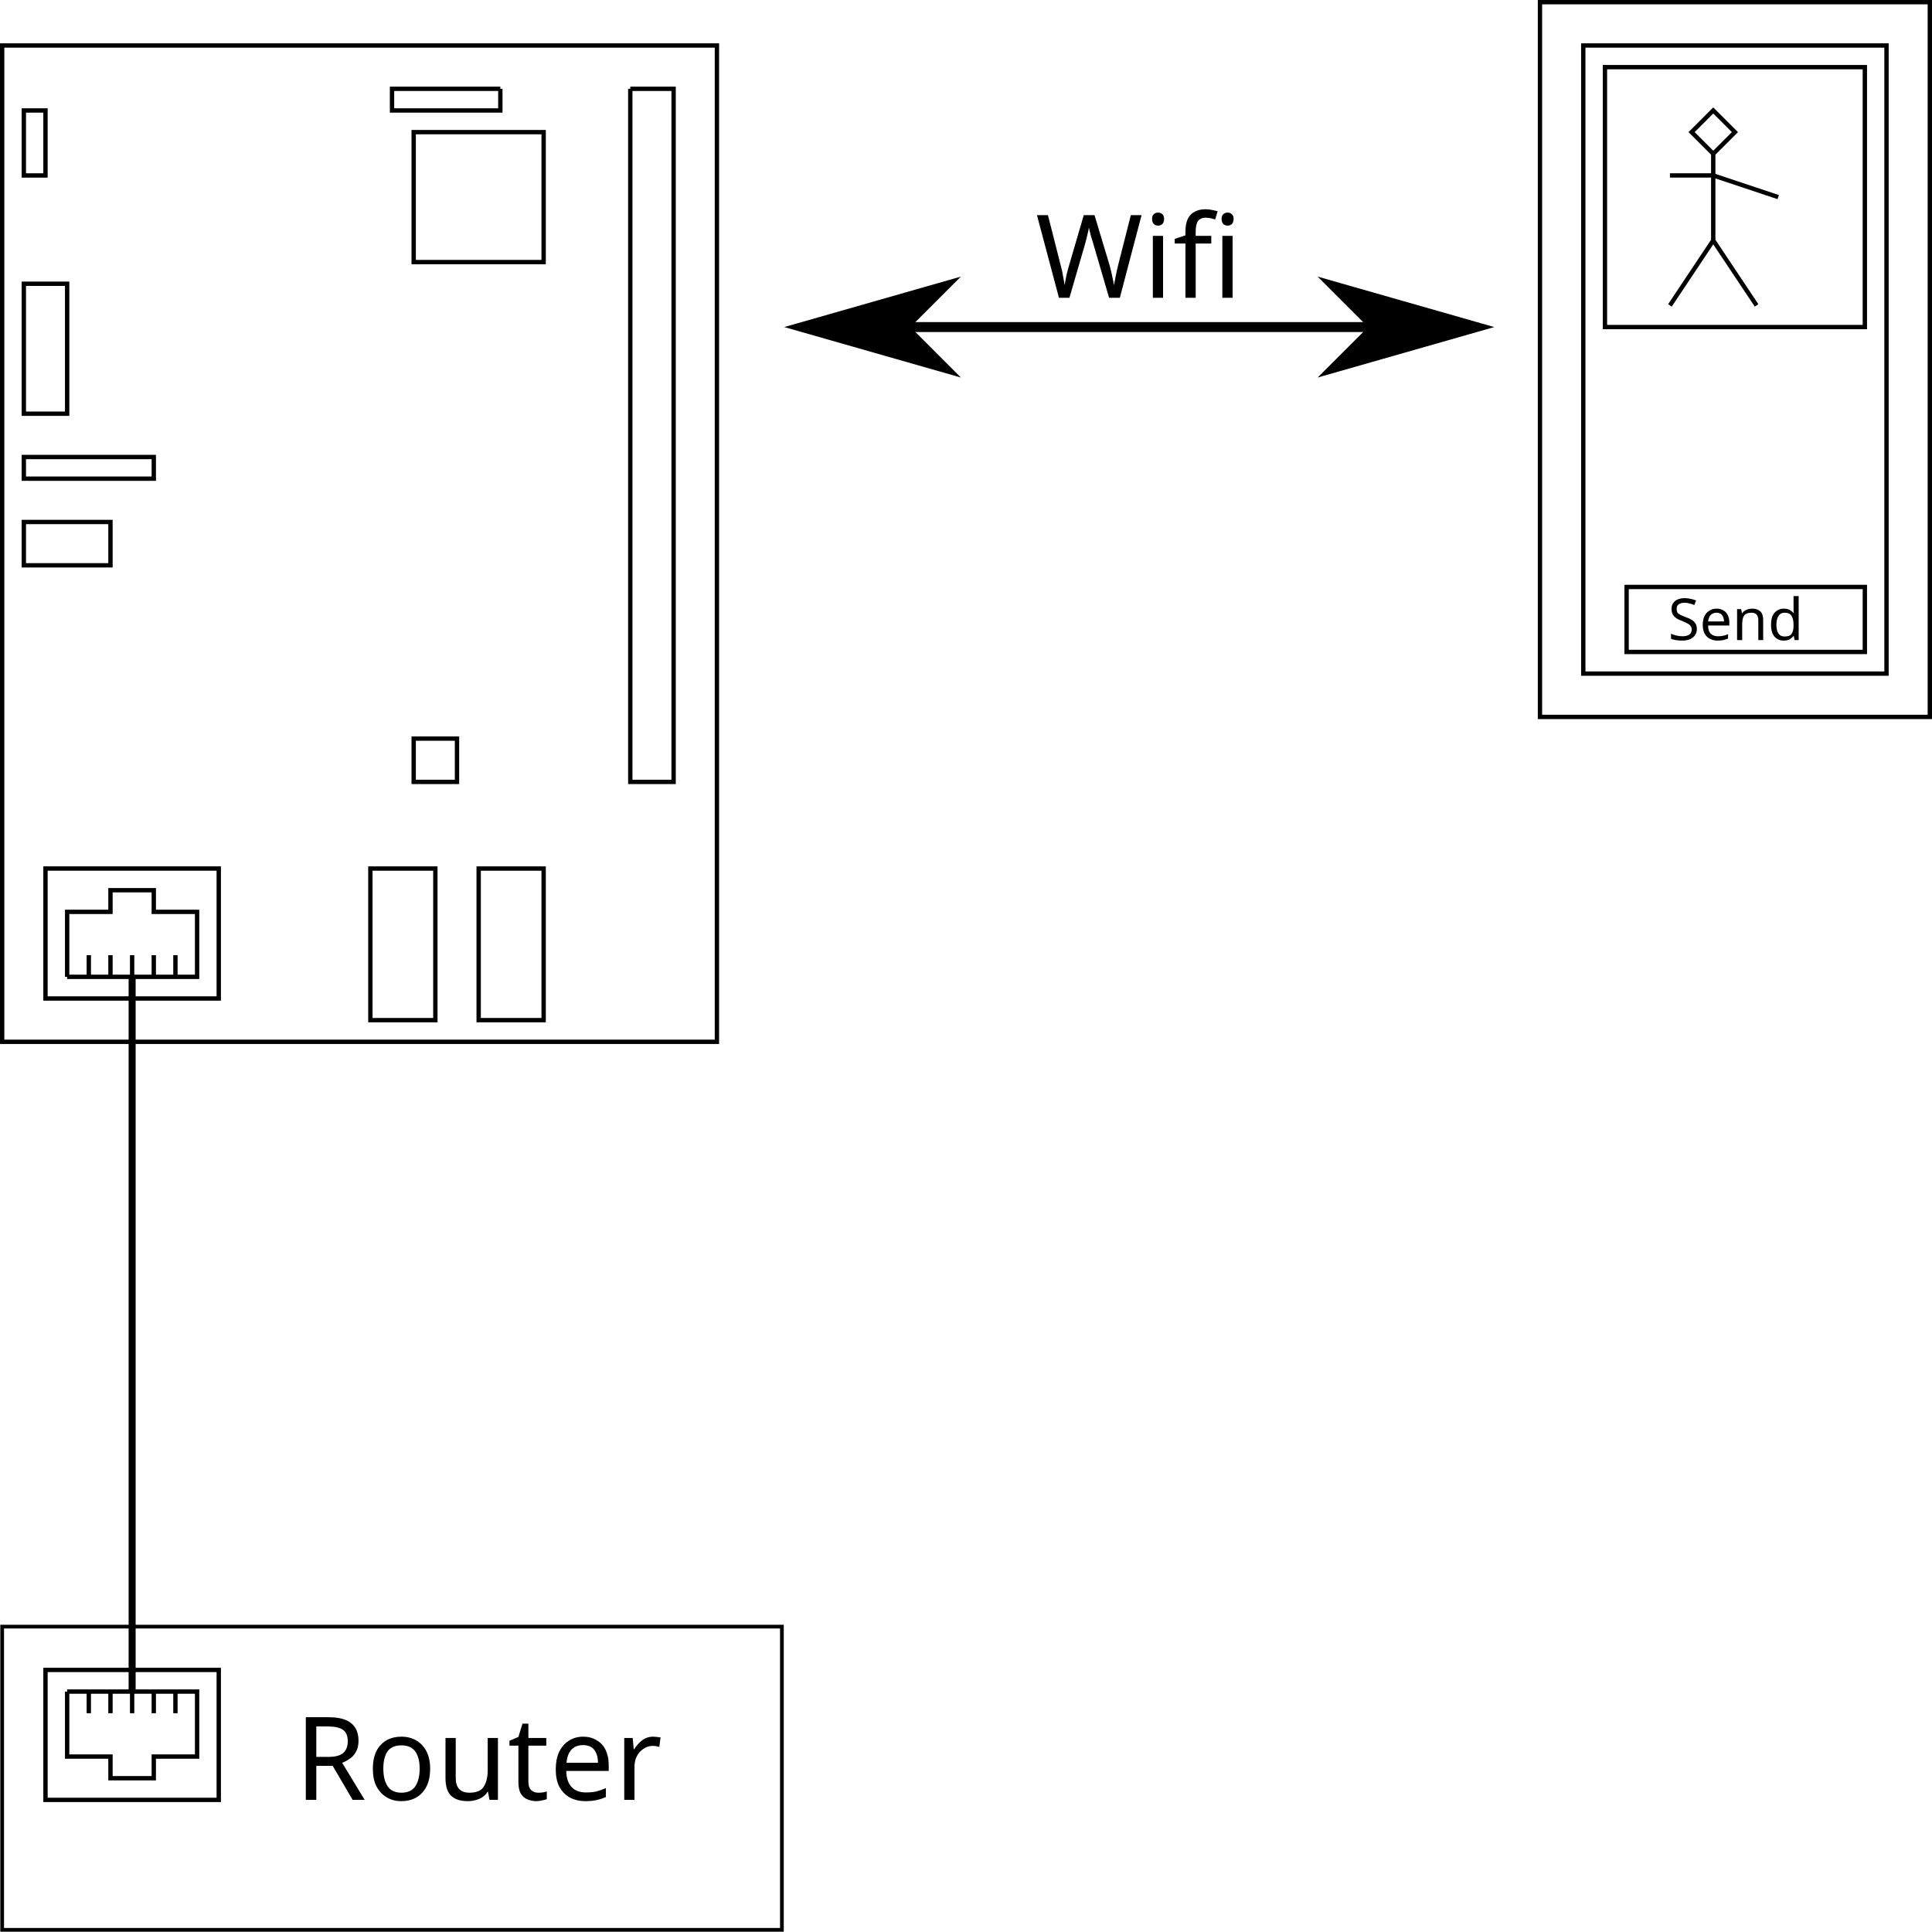
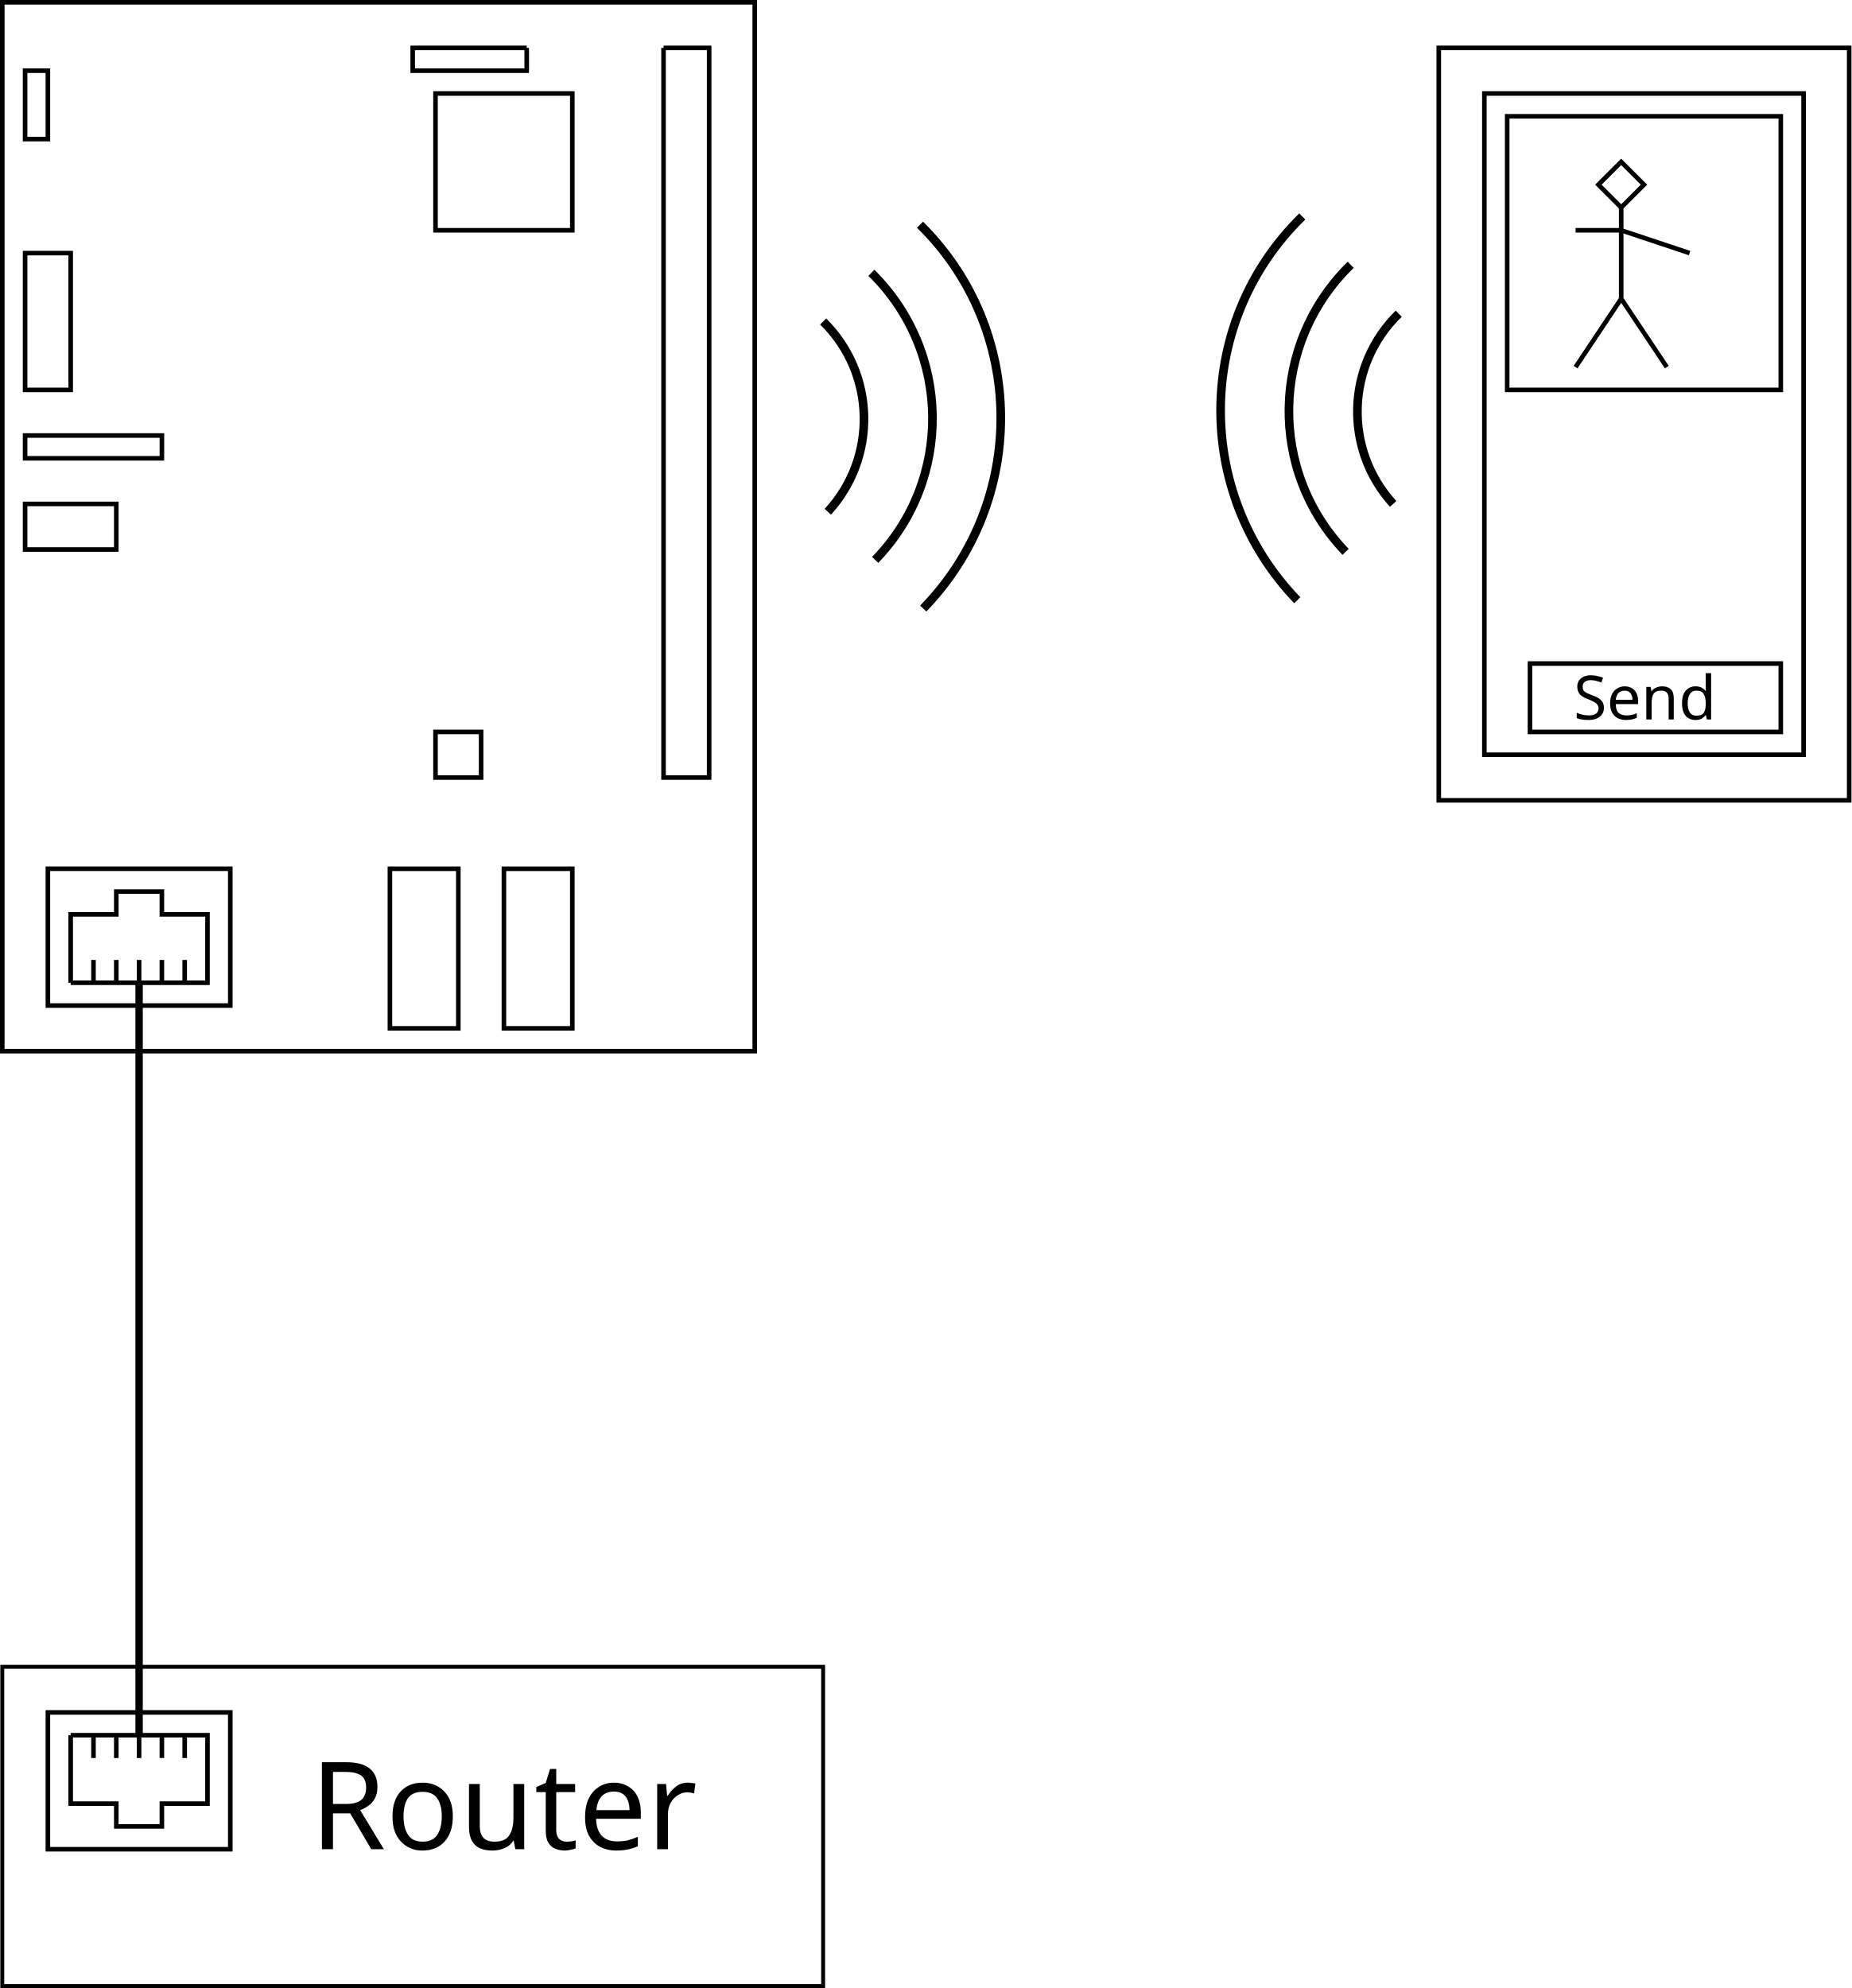
- <svg xmlns="http://www.w3.org/2000/svg" id="svg8" version="1.1" viewBox="0 0 118.004 117.986" height="117.986mm" width="118.004mm">
+ <svg xmlns="http://www.w3.org/2000/svg" id="svg8" version="1.1" viewBox="0 0 107.421 115.34" height="115.34mm" width="107.421mm">
  <defs id="defs2">
    <marker style="overflow:visible" id="Arrow1Lend" refX="0" refY="0" orient="auto">
      <path transform="matrix(-0.8,0,0,-0.8,-10,0)" style="fill:#000000;fill-opacity:1;fill-rule:evenodd;stroke:#000000;stroke-width:1pt;stroke-opacity:1" d="M 0,0 5,-5 -12.5,0 5,5 Z" id="path4677" />
    </marker>
    <marker style="overflow:visible" id="Arrow1Lstart" refX="0" refY="0" orient="auto">
      <path transform="matrix(0.8,0,0,0.8,10,0)" style="fill:#000000;fill-opacity:1;fill-rule:evenodd;stroke:#000000;stroke-width:1pt;stroke-opacity:1" d="M 0,0 5,-5 -12.5,0 5,5 Z" id="path4674" />
    </marker>
  </defs>
-   <g transform="translate(-31.61771,36.5075)" id="layer1">
-     <g id="g4670">
-       <path style="fill:none;stroke:#000000;stroke-width:0.428;stroke-linecap:butt;stroke-linejoin:miter;stroke-miterlimit:4;stroke-dasharray:none;stroke-opacity:1" d="M 39.688,66.812 V 23.156" id="path3717" />
-       <path style="fill:none;stroke:#000000;stroke-width:0.265px;stroke-linecap:butt;stroke-linejoin:miter;stroke-opacity:1" d="m 35.719,23.156 h 7.937 V 19.188 H 41.01 V 17.865 H 38.365 V 19.188 H 35.719 v 3.969" id="path3719" />
-       <path style="fill:none;stroke:#000000;stroke-width:0.265px;stroke-linecap:butt;stroke-linejoin:miter;stroke-opacity:1" d="M 38.365,23.156 V 21.833" id="path3721" />
-       <path style="fill:none;stroke:#000000;stroke-width:0.265px;stroke-linecap:butt;stroke-linejoin:miter;stroke-opacity:1" d="M 37.042,23.156 V 21.833" id="path3723" />
-       <path style="fill:none;stroke:#000000;stroke-width:0.265px;stroke-linecap:butt;stroke-linejoin:miter;stroke-opacity:1" d="M 39.688,23.156 V 21.833" id="path3725" />
-       <path style="fill:none;stroke:#000000;stroke-width:0.265px;stroke-linecap:butt;stroke-linejoin:miter;stroke-opacity:1" d="M 41.01,23.156 V 21.833" id="path3727" />
-       <path style="fill:none;stroke:#000000;stroke-width:0.265px;stroke-linecap:butt;stroke-linejoin:miter;stroke-opacity:1" d="M 42.333,23.156 V 21.833" id="path3729" />
-       <path style="fill:none;stroke:#000000;stroke-width:0.265px;stroke-linecap:butt;stroke-linejoin:miter;stroke-opacity:1" d="m 34.396,24.479 v -7.938 h 10.583 v 7.938 z" id="path3731" />
-       <path style="fill:none;stroke:#000000;stroke-width:0.265px;stroke-linecap:butt;stroke-linejoin:miter;stroke-opacity:1" d="M 31.75,27.125 H 75.406 V -33.729 H 31.75 Z" id="path3733" />
-       <path style="fill:none;stroke:#000000;stroke-width:0.265px;stroke-linecap:butt;stroke-linejoin:miter;stroke-opacity:1" d="m 70.115,-31.083 h 2.646 V 11.25 h -2.646 v -42.333" id="path3735" />
-       <path style="fill:none;stroke:#000000;stroke-width:0.265px;stroke-linecap:butt;stroke-linejoin:miter;stroke-opacity:1" d="m 62.177,-31.083 h -6.615 v 1.323 h 6.615 v -1.323" id="path3737" />
-       <path style="fill:none;stroke:#000000;stroke-width:0.265px;stroke-linecap:butt;stroke-linejoin:miter;stroke-opacity:1" d="M 56.885,-27.115 V -20.5 h 7.938 v -7.937 h -7.938 z" id="path3739" />
-       <path style="fill:none;stroke:#000000;stroke-width:0.265px;stroke-linecap:butt;stroke-linejoin:miter;stroke-opacity:1" d="M 56.885,8.604 V 11.25 h 2.646 V 8.604 Z" id="path3741" />
-       <path style="fill:none;stroke:#000000;stroke-width:0.265px;stroke-linecap:butt;stroke-linejoin:miter;stroke-opacity:1" d="m 54.24,16.542 v 9.26 h 3.969 v -9.26 z" id="path3743" />
-       <path style="fill:none;stroke:#000000;stroke-width:0.265px;stroke-linecap:butt;stroke-linejoin:miter;stroke-opacity:1" d="m 60.854,16.542 v 9.26 h 3.969 v -9.26 z" id="path3745" />
-       <path style="fill:none;stroke:#000000;stroke-width:0.265px;stroke-linecap:butt;stroke-linejoin:miter;stroke-opacity:1" d="m 33.073,-29.76 v 3.969 h 1.323 v -3.969 z" id="path3747" />
-       <path style="fill:none;stroke:#000000;stroke-width:0.265px;stroke-linecap:butt;stroke-linejoin:miter;stroke-opacity:1" d="m 33.073,-19.177 h 2.646 v 7.938 h -2.646 z" id="path3749" />
-       <path style="fill:none;stroke:#000000;stroke-width:0.265px;stroke-linecap:butt;stroke-linejoin:miter;stroke-opacity:1" d="m 33.073,-8.594 h 7.938 v 1.323 h -7.938 z" id="path3751" />
-       <path style="fill:none;stroke:#000000;stroke-width:0.265px;stroke-linecap:butt;stroke-linejoin:miter;stroke-opacity:1" d="m 33.073,-4.625 v 2.646 h 5.292 V -4.625 Z" id="path3753" />
-       <path style="fill:none;stroke:#000000;stroke-width:0.265px;stroke-linecap:butt;stroke-linejoin:miter;stroke-opacity:1" d="m 35.719,66.812 h 7.937 v 3.969 h -2.646 v 1.323 H 38.365 V 70.781 H 35.719 V 66.812" id="path3719-0" />
-       <path style="fill:none;stroke:#000000;stroke-width:0.265px;stroke-linecap:butt;stroke-linejoin:miter;stroke-opacity:1" d="m 38.365,66.812 v 1.323" id="path3721-1" />
-       <path style="fill:none;stroke:#000000;stroke-width:0.265px;stroke-linecap:butt;stroke-linejoin:miter;stroke-opacity:1" d="m 37.042,66.812 v 1.323" id="path3723-6" />
-       <path style="fill:none;stroke:#000000;stroke-width:0.265px;stroke-linecap:butt;stroke-linejoin:miter;stroke-opacity:1" d="m 39.688,66.812 v 1.323" id="path3725-1" />
-       <path style="fill:none;stroke:#000000;stroke-width:0.265px;stroke-linecap:butt;stroke-linejoin:miter;stroke-opacity:1" d="m 41.01,66.812 v 1.323" id="path3727-2" />
-       <path style="fill:none;stroke:#000000;stroke-width:0.265px;stroke-linecap:butt;stroke-linejoin:miter;stroke-opacity:1" d="m 42.333,66.812 v 1.323" id="path3729-7" />
-       <path style="fill:none;stroke:#000000;stroke-width:0.265px;stroke-linecap:butt;stroke-linejoin:miter;stroke-opacity:1" d="m 34.396,65.49 v 7.938 h 10.583 v -7.938 z" id="path3731-6" />
-       <rect style="fill:none;stroke:#000000;stroke-width:0.227;stroke-miterlimit:4;stroke-dasharray:none;stroke-opacity:1" id="rect4612" width="47.625" height="18.521" x="31.75" y="62.844" />
-       <text xml:space="preserve" style="font-style:normal;font-weight:normal;font-size:10.583px;line-height:1.25;font-family:sans-serif;letter-spacing:0px;word-spacing:0px;fill:#000000;fill-opacity:1;stroke:none;stroke-width:0.265" x="49.609" y="73.427" id="text4616">
-         <tspan id="tspan4614" x="49.609" y="73.427" style="font-style:normal;font-variant:normal;font-weight:normal;font-stretch:normal;font-size:7.056px;font-family:sans-serif;-inkscape-font-specification:'sans-serif, Normal';font-variant-ligatures:normal;font-variant-caps:normal;font-variant-numeric:normal;font-feature-settings:normal;text-align:start;writing-mode:lr-tb;text-anchor:start;stroke-width:0.265">Router</tspan>
-       </text>
+   <g transform="translate(-31.61771,33.86146)" id="layer1">
+     <g id="g1015">
+       <g id="g4670">
+         <path id="path3717" d="M 39.688,66.812 V 23.156" style="fill:none;stroke:#000000;stroke-width:0.428;stroke-linecap:butt;stroke-linejoin:miter;stroke-miterlimit:4;stroke-dasharray:none;stroke-opacity:1" />
+         <path id="path3719" d="m 35.719,23.156 h 7.937 V 19.188 H 41.01 V 17.865 H 38.365 V 19.188 H 35.719 v 3.969" style="fill:none;stroke:#000000;stroke-width:0.265px;stroke-linecap:butt;stroke-linejoin:miter;stroke-opacity:1" />
+         <path id="path3721" d="M 38.365,23.156 V 21.833" style="fill:none;stroke:#000000;stroke-width:0.265px;stroke-linecap:butt;stroke-linejoin:miter;stroke-opacity:1" />
+         <path id="path3723" d="M 37.042,23.156 V 21.833" style="fill:none;stroke:#000000;stroke-width:0.265px;stroke-linecap:butt;stroke-linejoin:miter;stroke-opacity:1" />
+         <path id="path3725" d="M 39.688,23.156 V 21.833" style="fill:none;stroke:#000000;stroke-width:0.265px;stroke-linecap:butt;stroke-linejoin:miter;stroke-opacity:1" />
+         <path id="path3727" d="M 41.01,23.156 V 21.833" style="fill:none;stroke:#000000;stroke-width:0.265px;stroke-linecap:butt;stroke-linejoin:miter;stroke-opacity:1" />
+         <path id="path3729" d="M 42.333,23.156 V 21.833" style="fill:none;stroke:#000000;stroke-width:0.265px;stroke-linecap:butt;stroke-linejoin:miter;stroke-opacity:1" />
+         <path id="path3731" d="m 34.396,24.479 v -7.938 h 10.583 v 7.938 z" style="fill:none;stroke:#000000;stroke-width:0.265px;stroke-linecap:butt;stroke-linejoin:miter;stroke-opacity:1" />
+         <path id="path3733" d="M 31.75,27.125 H 75.406 V -33.729 H 31.75 Z" style="fill:none;stroke:#000000;stroke-width:0.265px;stroke-linecap:butt;stroke-linejoin:miter;stroke-opacity:1" />
+         <path id="path3735" d="m 70.115,-31.083 h 2.646 V 11.25 h -2.646 v -42.333" style="fill:none;stroke:#000000;stroke-width:0.265px;stroke-linecap:butt;stroke-linejoin:miter;stroke-opacity:1" />
+         <path id="path3737" d="m 62.177,-31.083 h -6.615 v 1.323 h 6.615 v -1.323" style="fill:none;stroke:#000000;stroke-width:0.265px;stroke-linecap:butt;stroke-linejoin:miter;stroke-opacity:1" />
+         <path id="path3739" d="M 56.885,-27.115 V -20.5 h 7.938 v -7.937 h -7.938 z" style="fill:none;stroke:#000000;stroke-width:0.265px;stroke-linecap:butt;stroke-linejoin:miter;stroke-opacity:1" />
+         <path id="path3741" d="M 56.885,8.604 V 11.25 h 2.646 V 8.604 Z" style="fill:none;stroke:#000000;stroke-width:0.265px;stroke-linecap:butt;stroke-linejoin:miter;stroke-opacity:1" />
+         <path id="path3743" d="m 54.24,16.542 v 9.26 h 3.969 v -9.26 z" style="fill:none;stroke:#000000;stroke-width:0.265px;stroke-linecap:butt;stroke-linejoin:miter;stroke-opacity:1" />
+         <path id="path3745" d="m 60.854,16.542 v 9.26 h 3.969 v -9.26 z" style="fill:none;stroke:#000000;stroke-width:0.265px;stroke-linecap:butt;stroke-linejoin:miter;stroke-opacity:1" />
+         <path id="path3747" d="m 33.073,-29.76 v 3.969 h 1.323 v -3.969 z" style="fill:none;stroke:#000000;stroke-width:0.265px;stroke-linecap:butt;stroke-linejoin:miter;stroke-opacity:1" />
+         <path id="path3749" d="m 33.073,-19.177 h 2.646 v 7.938 h -2.646 z" style="fill:none;stroke:#000000;stroke-width:0.265px;stroke-linecap:butt;stroke-linejoin:miter;stroke-opacity:1" />
+         <path id="path3751" d="m 33.073,-8.594 h 7.938 v 1.323 h -7.938 z" style="fill:none;stroke:#000000;stroke-width:0.265px;stroke-linecap:butt;stroke-linejoin:miter;stroke-opacity:1" />
+         <path id="path3753" d="m 33.073,-4.625 v 2.646 h 5.292 V -4.625 Z" style="fill:none;stroke:#000000;stroke-width:0.265px;stroke-linecap:butt;stroke-linejoin:miter;stroke-opacity:1" />
+         <path id="path3719-0" d="m 35.719,66.812 h 7.937 v 3.969 h -2.646 v 1.323 H 38.365 V 70.781 H 35.719 V 66.812" style="fill:none;stroke:#000000;stroke-width:0.265px;stroke-linecap:butt;stroke-linejoin:miter;stroke-opacity:1" />
+         <path id="path3721-1" d="m 38.365,66.812 v 1.323" style="fill:none;stroke:#000000;stroke-width:0.265px;stroke-linecap:butt;stroke-linejoin:miter;stroke-opacity:1" />
+         <path id="path3723-6" d="m 37.042,66.812 v 1.323" style="fill:none;stroke:#000000;stroke-width:0.265px;stroke-linecap:butt;stroke-linejoin:miter;stroke-opacity:1" />
+         <path id="path3725-1" d="m 39.688,66.812 v 1.323" style="fill:none;stroke:#000000;stroke-width:0.265px;stroke-linecap:butt;stroke-linejoin:miter;stroke-opacity:1" />
+         <path id="path3727-2" d="m 41.01,66.812 v 1.323" style="fill:none;stroke:#000000;stroke-width:0.265px;stroke-linecap:butt;stroke-linejoin:miter;stroke-opacity:1" />
+         <path id="path3729-7" d="m 42.333,66.812 v 1.323" style="fill:none;stroke:#000000;stroke-width:0.265px;stroke-linecap:butt;stroke-linejoin:miter;stroke-opacity:1" />
+         <path id="path3731-6" d="m 34.396,65.49 v 7.938 h 10.583 v -7.938 z" style="fill:none;stroke:#000000;stroke-width:0.265px;stroke-linecap:butt;stroke-linejoin:miter;stroke-opacity:1" />
+         <rect y="62.844" x="31.75" height="18.521" width="47.625" id="rect4612" style="fill:none;stroke:#000000;stroke-width:0.227;stroke-miterlimit:4;stroke-dasharray:none;stroke-opacity:1" />
+         <text id="text4616" y="73.427" x="49.609" style="font-style:normal;font-weight:normal;font-size:10.583px;line-height:1.25;font-family:sans-serif;letter-spacing:0px;word-spacing:0px;fill:#000000;fill-opacity:1;stroke:none;stroke-width:0.265" xml:space="preserve">
+           <tspan style="font-style:normal;font-variant:normal;font-weight:normal;font-stretch:normal;font-size:7.056px;font-family:sans-serif;-inkscape-font-specification:'sans-serif, Normal';font-variant-ligatures:normal;font-variant-caps:normal;font-variant-numeric:normal;font-feature-settings:normal;text-align:start;writing-mode:lr-tb;text-anchor:start;stroke-width:0.265" y="73.427" x="49.609" id="tspan4614">Router</tspan>
+         </text>
+       </g>
+       <g id="g941" transform="rotate(45.30404,46.35336,-19.61709)">
+         <path d="m 72.713,-39.99 a 7.938,7.938 0 0 1 8.036,7.571" id="path882" style="fill:none;stroke:#000000;stroke-width:0.5;stroke-miterlimit:4;stroke-dasharray:none;stroke-opacity:1" />
+         <path d="m 72.674,-43.966 a 11.835,11.79 0 0 1 11.993,11.559" id="path882-7" style="fill:none;stroke:#000000;stroke-width:0.5;stroke-miterlimit:4;stroke-dasharray:none;stroke-opacity:1" />
+         <path d="m 72.674,-47.934 a 15.752,15.837 0 0 1 15.961,15.528" id="path882-7-6" style="fill:none;stroke:#000000;stroke-width:0.5;stroke-miterlimit:4;stroke-dasharray:none;stroke-opacity:1" />
+       </g>
    </g>
-     <g transform="translate(6.614583,17.19791)" id="g4639">
-       <rect style="fill:none;stroke:#000000;stroke-width:0.265;stroke-miterlimit:4;stroke-dasharray:none;stroke-opacity:1" id="rect4618" width="23.812" height="43.656" x="119.062" y="-53.573" />
-       <rect style="fill:none;stroke:#000000;stroke-width:0.265;stroke-miterlimit:4;stroke-dasharray:none;stroke-opacity:1" id="rect4620" width="18.521" height="38.365" x="121.708" y="-50.927" />
-       <rect style="fill:none;stroke:#000000;stroke-width:0.265;stroke-miterlimit:4;stroke-dasharray:none;stroke-opacity:1" id="rect4622" width="15.875" height="15.875" x="123.031" y="-49.604" />
-       <rect style="fill:none;stroke:#000000;stroke-width:0.265;stroke-miterlimit:4;stroke-dasharray:none;stroke-opacity:1" id="rect4624" width="14.552" height="3.969" x="124.354" y="-17.854" />
-       <text xml:space="preserve" style="font-style:normal;font-weight:normal;font-size:10.583px;line-height:1.25;font-family:sans-serif;letter-spacing:0px;word-spacing:0px;fill:#000000;fill-opacity:1;stroke:none;stroke-width:0.265" x="126.88" y="-14.607" id="text4628">
-         <tspan id="tspan4626" x="126.88" y="-14.607" style="font-style:normal;font-variant:normal;font-weight:normal;font-stretch:normal;font-size:3.528px;font-family:sans-serif;-inkscape-font-specification:'sans-serif, Normal';font-variant-ligatures:normal;font-variant-caps:normal;font-variant-numeric:normal;font-feature-settings:normal;text-align:start;writing-mode:lr-tb;text-anchor:start;stroke-width:0.265">Send</tspan>
-       </text>
-       <path style="fill:none;stroke:#000000;stroke-width:0.265px;stroke-linecap:butt;stroke-linejoin:miter;stroke-opacity:1" d="m 127,-35.052 2.646,-3.969 2.646,3.969 -2.646,-3.969 v -5.292 1.323 l 3.969,1.323 -3.969,-1.323 H 127 h 2.646 v -1.323 l 1.323,-1.323 -1.323,-1.323 -1.323,1.323 1.323,1.323" id="path4630" />
+     <g transform="translate(3.968753,3.96875)" id="g979">
+       <g id="g4639" transform="translate(-7.937491,18.52085)">
+         <rect y="-53.573" x="119.062" height="43.656" width="23.812" id="rect4618" style="fill:none;stroke:#000000;stroke-width:0.265;stroke-miterlimit:4;stroke-dasharray:none;stroke-opacity:1" />
+         <rect y="-50.927" x="121.708" height="38.365" width="18.521" id="rect4620" style="fill:none;stroke:#000000;stroke-width:0.265;stroke-miterlimit:4;stroke-dasharray:none;stroke-opacity:1" />
+         <rect y="-49.604" x="123.031" height="15.875" width="15.875" id="rect4622" style="fill:none;stroke:#000000;stroke-width:0.265;stroke-miterlimit:4;stroke-dasharray:none;stroke-opacity:1" />
+         <rect y="-17.854" x="124.354" height="3.969" width="14.552" id="rect4624" style="fill:none;stroke:#000000;stroke-width:0.265;stroke-miterlimit:4;stroke-dasharray:none;stroke-opacity:1" />
+         <text id="text4628" y="-14.607" x="126.88" style="font-style:normal;font-weight:normal;font-size:10.583px;line-height:1.25;font-family:sans-serif;letter-spacing:0px;word-spacing:0px;fill:#000000;fill-opacity:1;stroke:none;stroke-width:0.265" xml:space="preserve">
+           <tspan style="font-style:normal;font-variant:normal;font-weight:normal;font-stretch:normal;font-size:3.528px;font-family:sans-serif;-inkscape-font-specification:'sans-serif, Normal';font-variant-ligatures:normal;font-variant-caps:normal;font-variant-numeric:normal;font-feature-settings:normal;text-align:start;writing-mode:lr-tb;text-anchor:start;stroke-width:0.265" y="-14.607" x="126.88" id="tspan4626">Send</tspan>
+         </text>
+         <path id="path4630" d="m 127,-35.052 2.646,-3.969 2.646,3.969 -2.646,-3.969 v -5.292 1.323 l 3.969,1.323 -3.969,-1.323 H 127 h 2.646 v -1.323 l 1.323,-1.323 -1.323,-1.323 -1.323,1.323 1.323,1.323" style="fill:none;stroke:#000000;stroke-width:0.265px;stroke-linecap:butt;stroke-linejoin:miter;stroke-opacity:1" />
+       </g>
+       <g transform="matrix(-0.7065929,0.7076203,0.7076203,0.7065929,188.4761,-42.8263)" id="g941-4">
+         <path d="m 72.713,-39.99 a 7.938,7.938 0 0 1 8.036,7.571" id="path882-4" style="fill:none;stroke:#000000;stroke-width:0.5;stroke-miterlimit:4;stroke-dasharray:none;stroke-opacity:1" />
+         <path d="m 72.674,-43.966 a 11.835,11.79 0 0 1 11.993,11.559" id="path882-7-8" style="fill:none;stroke:#000000;stroke-width:0.5;stroke-miterlimit:4;stroke-dasharray:none;stroke-opacity:1" />
+         <path d="m 72.674,-47.934 a 15.752,15.837 0 0 1 15.961,15.528" id="path882-7-6-4" style="fill:none;stroke:#000000;stroke-width:0.5;stroke-miterlimit:4;stroke-dasharray:none;stroke-opacity:1" />
+       </g>
    </g>
-     <path id="path4672" d="M 80.698,-16.531 H 121.708" style="fill:none;stroke:#000000;stroke-width:0.607;stroke-linecap:butt;stroke-linejoin:miter;stroke-miterlimit:4;stroke-dasharray:none;stroke-opacity:1;marker-start:url(#Arrow1Lstart);marker-end:url(#Arrow1Lend)" />
-     <text id="text5170" y="-18.322" x="94.876" style="font-style:normal;font-weight:normal;font-size:10.583px;line-height:1.25;font-family:sans-serif;letter-spacing:0px;word-spacing:0px;fill:#000000;fill-opacity:1;stroke:none;stroke-width:0.265" xml:space="preserve">
-       <tspan style="font-style:normal;font-variant:normal;font-weight:normal;font-stretch:normal;font-size:7.056px;font-family:sans-serif;-inkscape-font-specification:'sans-serif, Normal';font-variant-ligatures:normal;font-variant-caps:normal;font-variant-numeric:normal;font-feature-settings:normal;text-align:start;writing-mode:lr-tb;text-anchor:start;stroke-width:0.265" y="-18.322" x="94.876" id="tspan5168">Wifi</tspan>
-     </text>
  </g>
</svg>
